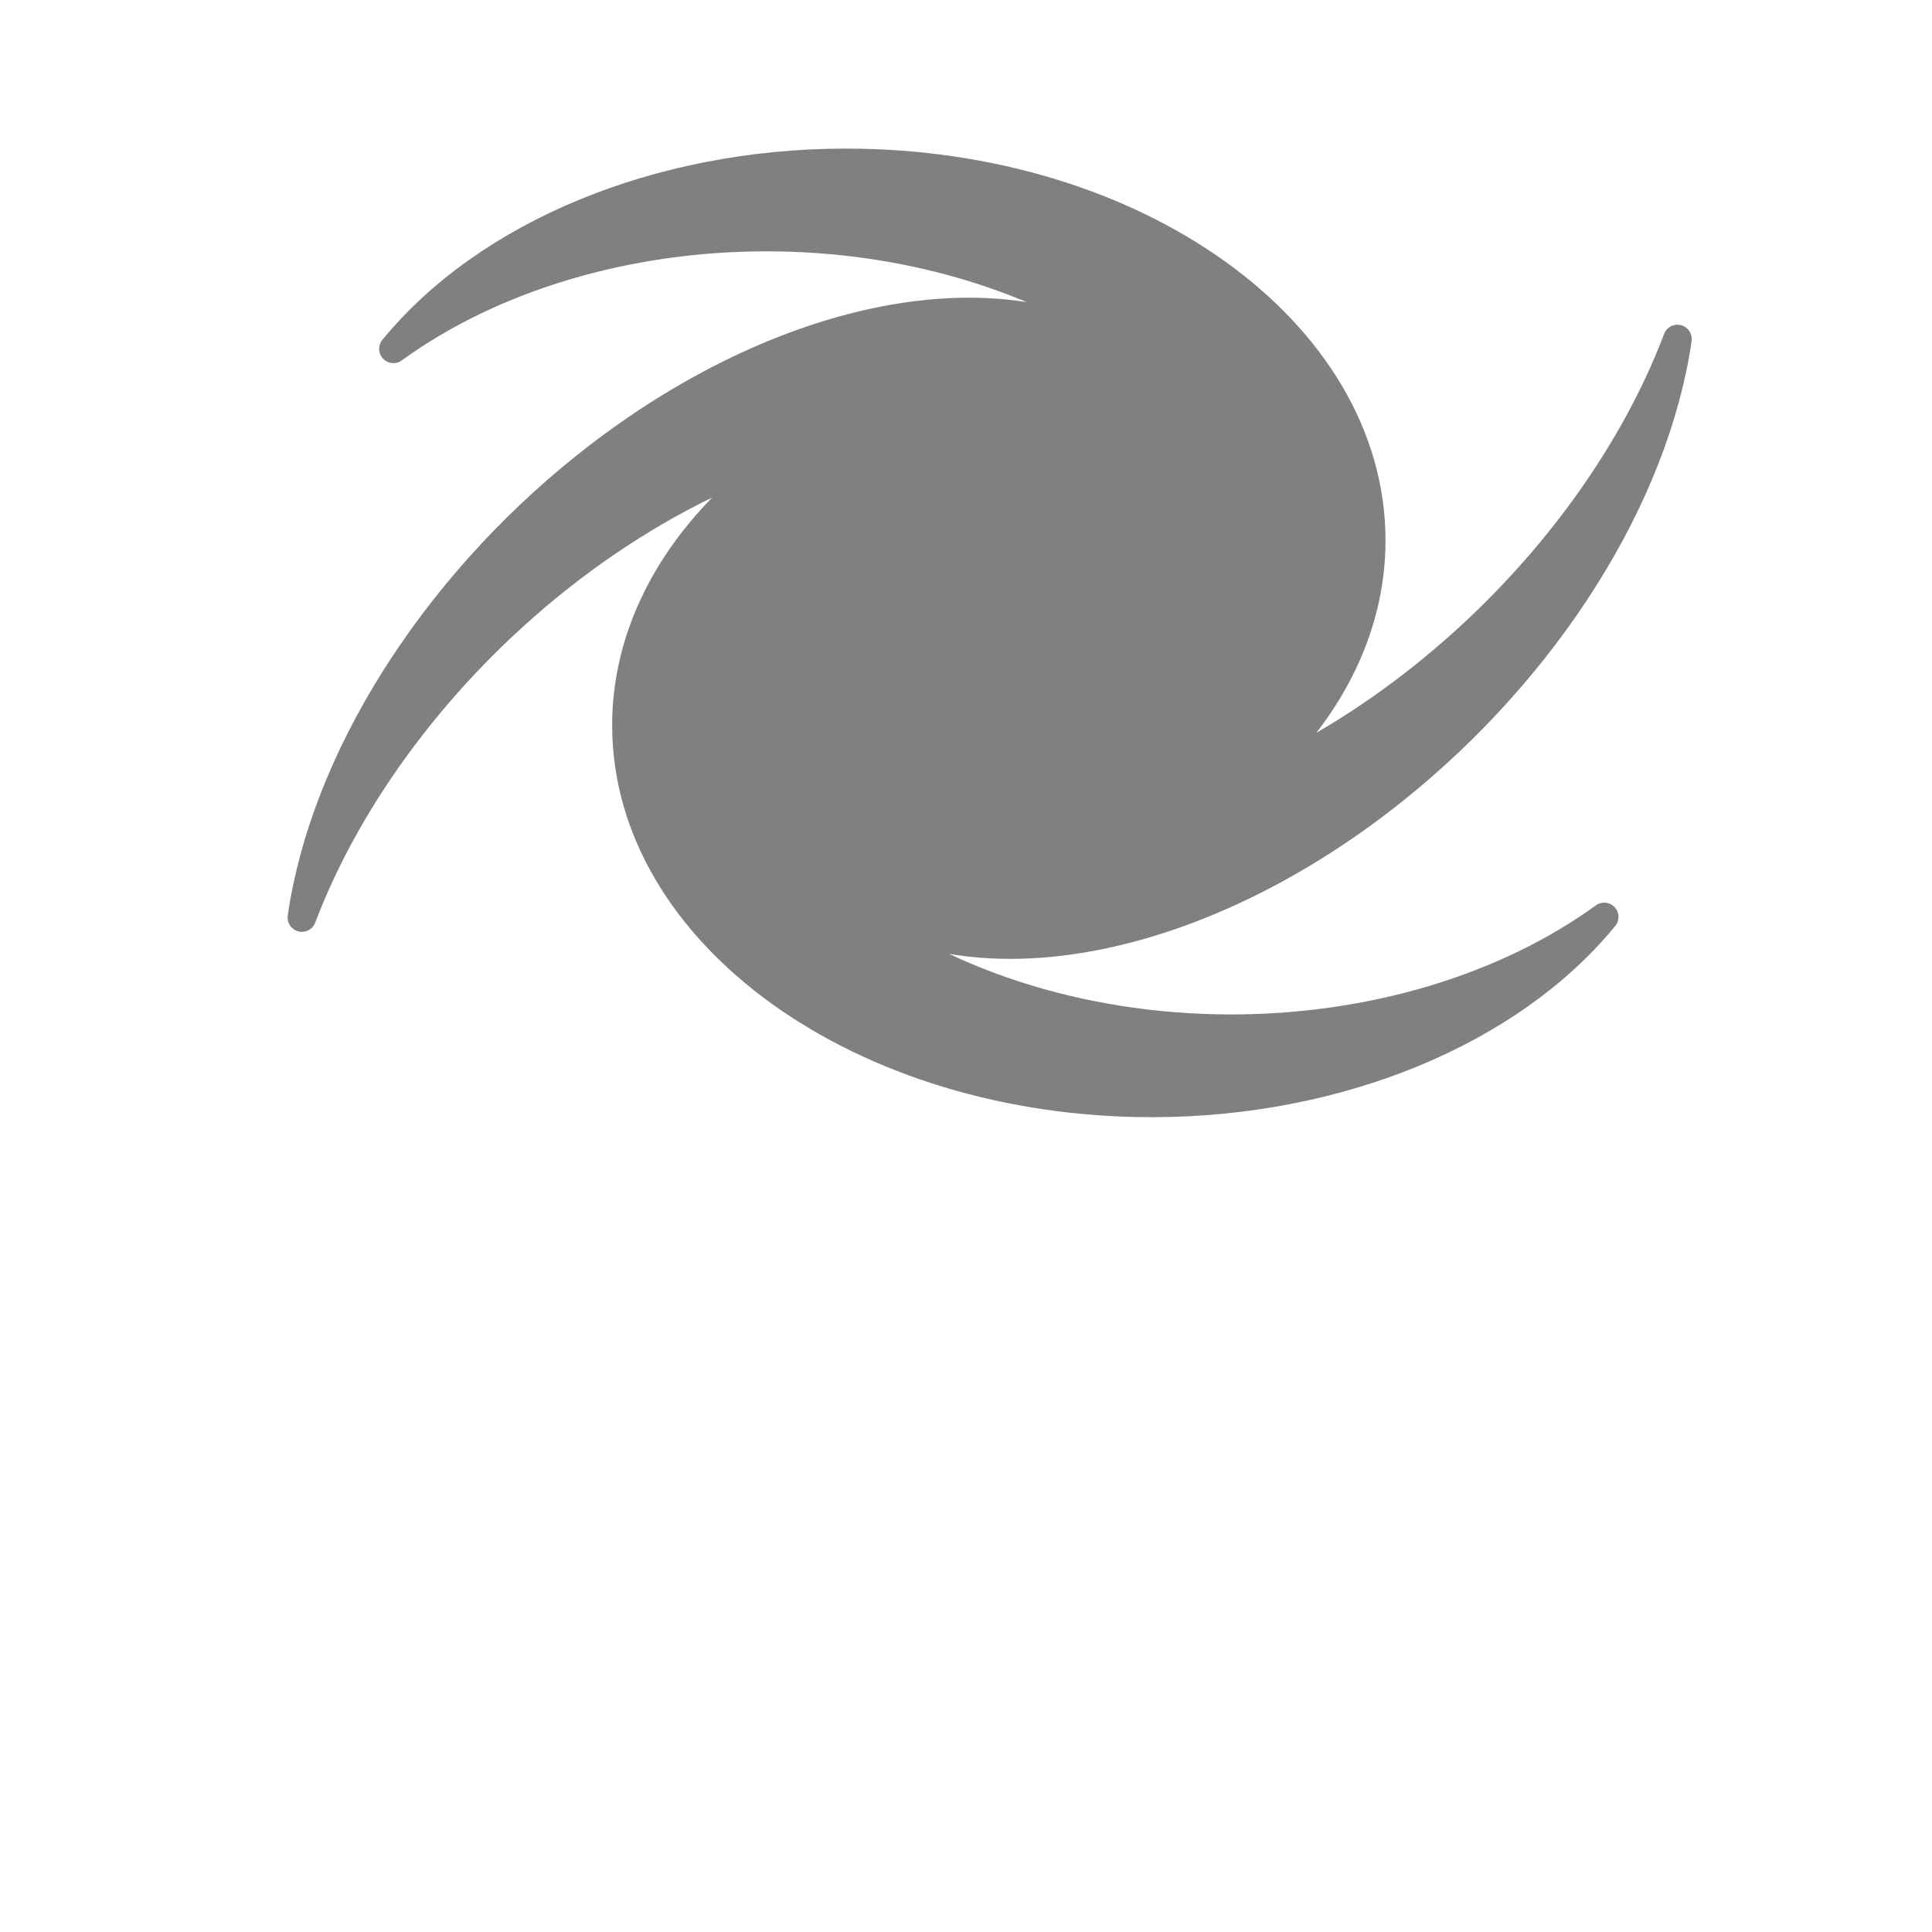
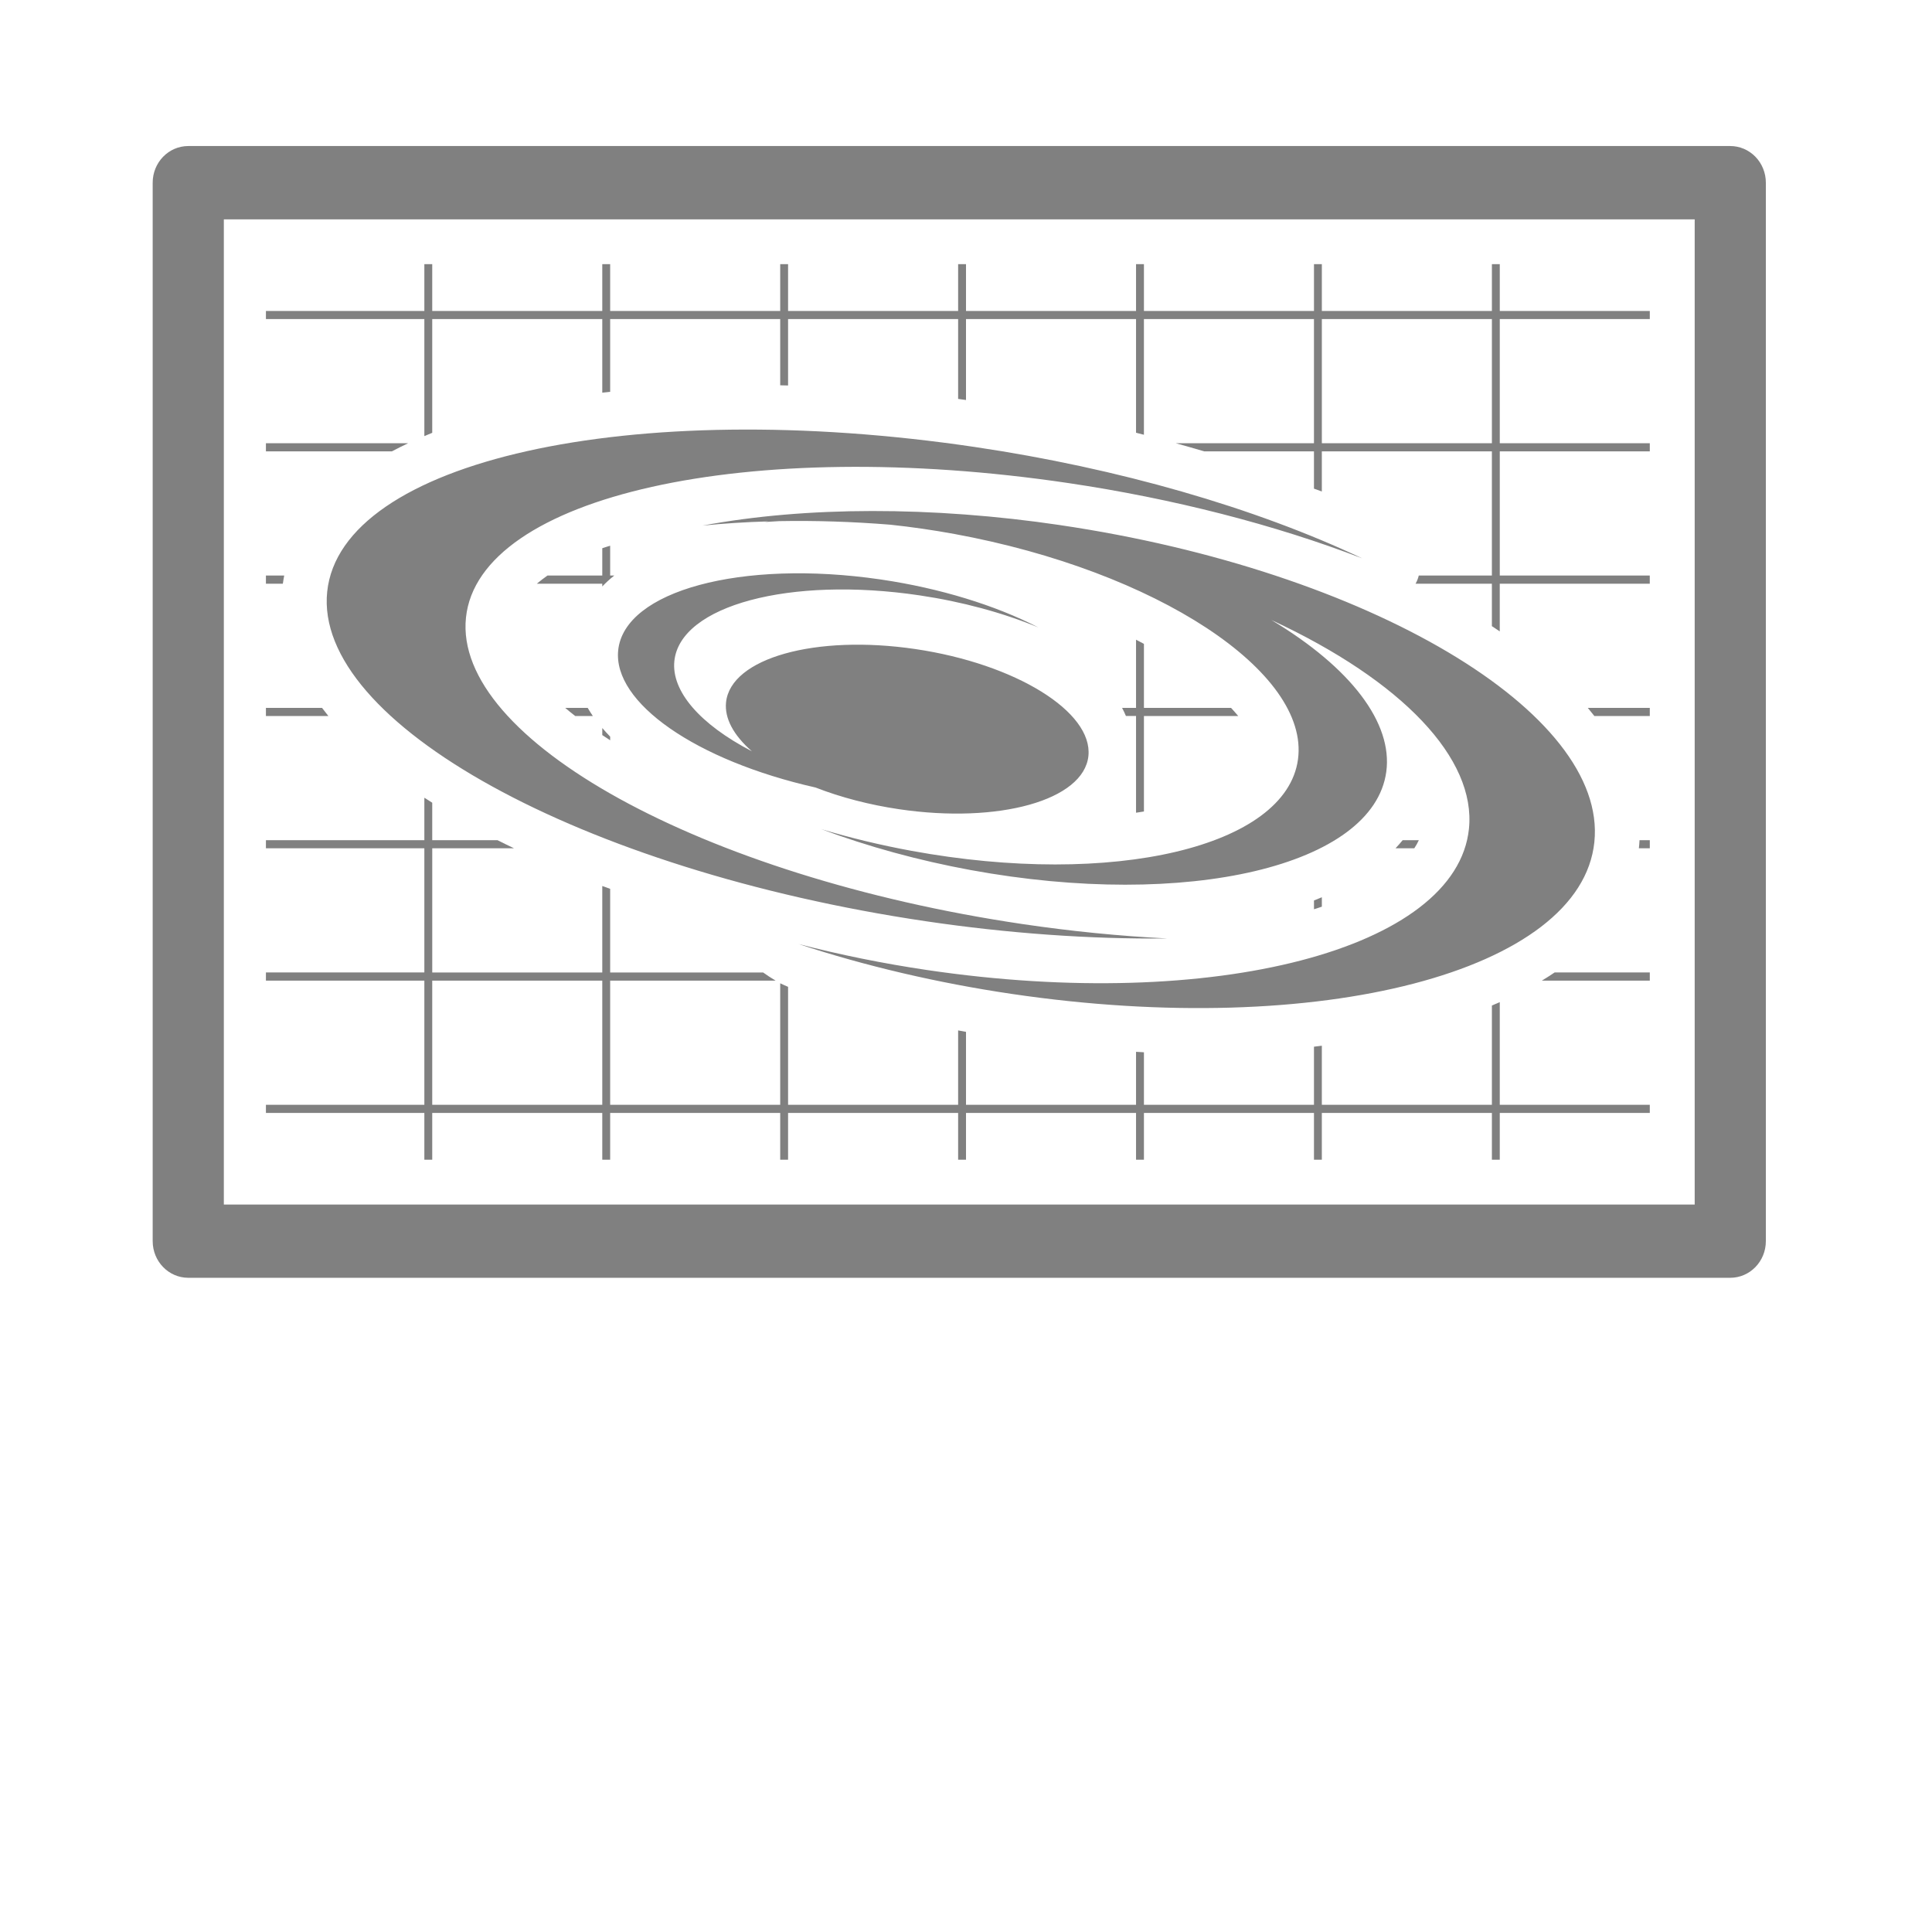
<svg xmlns="http://www.w3.org/2000/svg" width="256" height="256" viewBox="0 0 67.733 67.733" version="1.1" id="svg8">
  <defs id="defs2" />
-   <g id="layer1" transform="translate(0,-229.2666)">
-     <path id="path2010" style="fill:#808080;fill-opacity:1;stroke:#808080;stroke-width:1;stroke-linecap:round;stroke-linejoin:round;stroke-miterlimit:4;stroke-dasharray:none;stroke-opacity:1" d="m 29.592,234.976 a 18.415,13.242 0 0 0 -15.799,6.521 18.415,13.242 0 0 1 13.077,-3.919 18.415,13.242 0 0 1 12.671,3.633 8.926,13.179 63.831 0 0 -0.867,-0.008 12.434,19.61 45.667 0 0 -18.109,4.392 12.434,19.61 45.667 0 0 -0.056,0.044 12.434,19.61 45.667 0 0 -9.926,15.796 12.434,19.61 45.667 0 1 8.927,-11.853 12.434,19.61 45.667 0 1 8.838,-4.708 8.926,13.179 63.831 0 0 -1.835,1.562 18.415,13.242 0 0 1 0.785,-1.068 18.415,13.242 0 0 0 -5.337,9.323 18.415,13.242 0 0 0 18.415,13.242 18.415,13.242 0 0 0 0.067,0 18.415,13.242 0 0 0 15.799,-6.521 18.415,13.242 0 0 1 -13.077,3.919 18.415,13.242 0 0 1 -13.843,-4.509 8.926,13.179 63.831 0 0 0.529,0.077 12.434,19.61 45.667 0 0 18.976,-3.908 12.434,19.61 45.667 0 0 0.055,-0.044 12.434,19.61 45.667 0 0 9.927,-15.796 12.434,19.61 45.667 0 1 -8.927,11.853 12.434,19.61 45.667 0 1 -6.113,3.723 18.415,13.242 0 0 0 4.305,-8.509 18.415,13.242 0 0 0 -18.415,-13.242 18.415,13.242 0 0 0 -0.067,0 z m 14.383,20.749 a 18.415,13.242 0 0 1 -0.801,1.252 12.434,19.61 45.667 0 1 -1.213,0.449 8.926,13.179 63.831 0 0 2.015,-1.701 z" />
+   <g id="layer2">
+     <path id="path903" style="color:#000000;font-style:normal;font-variant:normal;font-weight:normal;font-stretch:normal;font-size:medium;line-height:normal;font-family:sans-serif;font-variant-ligatures:normal;font-variant-position:normal;font-variant-caps:normal;font-variant-numeric:normal;font-variant-alternates:normal;font-variant-east-asian:normal;font-feature-settings:normal;font-variation-settings:normal;text-indent:0;text-align:start;text-decoration:none;text-decoration-line:none;text-decoration-style:solid;text-decoration-color:#000000;letter-spacing:normal;word-spacing:normal;text-transform:none;writing-mode:lr-tb;direction:ltr;text-orientation:mixed;dominant-baseline:auto;baseline-shift:baseline;text-anchor:start;white-space:normal;shape-padding:0;shape-margin:0;inline-size:0;clip-rule:nonzero;display:inline;overflow:visible;visibility:visible;opacity:1;isolation:auto;mix-blend-mode:normal;color-interpolation:sRGB;color-interpolation-filters:linearRGB;solid-color:#000000;solid-opacity:1;vector-effect:none;fill:#808080;fill-opacity:1;fill-rule:nonzero;stroke:none;stroke-width:9.569;stroke-linecap:round;stroke-linejoin:round;stroke-miterlimit:4;stroke-dasharray:none;stroke-dashoffset:0;stroke-opacity:1;color-rendering:auto;image-rendering:auto;shape-rendering:auto;text-rendering:auto;enable-background:accumulate;stop-color:#000000;stop-opacity:1" d="m 24.941,19.35 a 4.716,4.855 0 0 0 -4.709,4.859 V 164.461 a 4.716,4.855 0 0 0 4.709,4.852 H 229.264 a 4.716,4.855 0 0 0 4.719,-4.852 V 24.209 a 4.716,4.855 0 0 0 -4.719,-4.859 z m 4.719,9.719 H 224.555 V 159.604 H 29.66 Z M 56.229,35 v 6.205 H 35.236 v 1.074 h 20.992 v 15.506 c 0.348,-0.147 0.695,-0.295 1.045,-0.436 V 42.279 h 22.531 v 9.752 c 0.348,-0.04 0.697,-0.074 1.045,-0.111 v -9.641 h 22.531 v 8.775 c 0.348,0.008 0.695,0.016 1.043,0.025 v -8.801 h 22.533 v 10.58 c 0.348,0.046 0.695,0.097 1.043,0.145 V 42.279 h 22.531 v 15.061 c 0.349,0.087 0.697,0.179 1.045,0.268 V 42.279 h 22.531 v 16.453 h -18.305 c 1.255,0.348 2.509,0.702 3.758,1.074 h 14.547 v 4.941 c 0.349,0.123 0.695,0.251 1.043,0.377 v -5.318 h 22.533 v 16.455 h -9.688 c -0.087,0.361 -0.223,0.723 -0.424,1.082 h 10.111 v 5.625 c 0.353,0.224 0.694,0.463 1.043,0.693 V 77.344 h 19.879 V 76.262 H 198.727 V 59.807 h 19.879 V 58.732 H 198.727 V 42.279 h 19.879 V 41.205 H 198.727 V 35 h -1.043 v 6.205 h -22.533 V 35 h -1.043 v 6.205 H 151.576 V 35 h -1.045 v 6.205 H 128 V 35 h -1.043 v 6.205 h -22.533 V 35 h -1.043 v 6.205 H 80.85 V 35 h -1.045 v 6.205 H 57.273 V 35 Z m 118.922,7.279 h 22.533 v 16.453 h -22.533 z M 35.236,58.732 v 1.074 h 16.691 c 0.71,-0.371 1.423,-0.734 2.146,-1.074 z m 45.613,13.578 c -0.348,0.112 -0.7,0.21 -1.045,0.33 v 3.621 h -7.26 c -0.483,0.338 -0.952,0.699 -1.412,1.082 h 8.672 v 0.365 c 0.497,-0.518 1.028,-1.002 1.592,-1.447 h -0.547 z m -45.613,3.951 v 1.082 h 2.244 c 0.054,-0.362 0.104,-0.724 0.18,-1.082 z m 115.295,8.502 v 9.035 h -1.85 c 0.188,0.35 0.357,0.708 0.51,1.074 h 1.34 v 12.818 c 0.349,-0.05 0.696,-0.109 1.045,-0.164 V 94.873 h 12.492 c -0.307,-0.366 -0.623,-0.724 -0.945,-1.074 h -11.547 v -8.482 c -0.349,-0.183 -0.693,-0.377 -1.045,-0.553 z M 35.236,93.799 v 1.074 h 8.273 c -0.286,-0.352 -0.564,-0.711 -0.836,-1.074 z m 39.656,0 c 0.437,0.363 0.871,0.728 1.324,1.074 h 2.338 C 78.313,94.524 78.09,94.163 77.875,93.799 Z m 135.5,0 c 0.294,0.353 0.584,0.71 0.867,1.074 h 7.346 V 93.799 Z M 79.805,96.467 v 0.936 c 0.35,0.232 0.696,0.463 1.045,0.689 v -0.486 c -0.361,-0.368 -0.709,-0.747 -1.045,-1.139 z m -23.576,9.234 v 5.625 H 35.236 v 1.074 h 20.992 v 16.455 H 35.236 v 1.082 h 20.992 v 16.455 H 35.236 v 1.074 h 20.992 v 6.203 h 1.045 v -6.203 h 22.531 v 6.203 h 1.045 v -6.203 h 22.531 v 6.203 h 1.043 v -6.203 h 22.533 v 6.203 H 128 v -6.203 h 22.531 v 6.203 h 1.045 v -6.203 h 22.531 v 6.203 h 1.043 v -6.203 h 22.533 v 6.203 h 1.043 v -6.203 h 19.879 v -1.074 h -19.879 v -13.605 c -0.348,0.15 -0.693,0.304 -1.043,0.447 v 13.158 h -22.533 v -7.83 c -0.348,0.043 -0.695,0.09 -1.043,0.131 v 7.699 h -22.531 v -6.961 c -0.349,-0.016 -0.696,-0.045 -1.045,-0.062 v 7.023 H 128 v -9.664 c -0.348,-0.062 -0.695,-0.131 -1.043,-0.195 v 9.859 h -22.533 v -15.633 c -0.348,-0.154 -0.7,-0.297 -1.043,-0.467 v 16.1 H 80.85 V 129.938 h 21.922 c -0.552,-0.328 -1.112,-0.686 -1.658,-1.082 H 80.85 v -11.08 c -0.348,-0.127 -0.698,-0.248 -1.045,-0.377 v 11.457 h -22.531 v -16.455 h 10.832 c -0.731,-0.355 -1.464,-0.704 -2.188,-1.074 h -8.645 v -4.963 c -0.349,-0.22 -0.698,-0.438 -1.045,-0.662 z m 129.631,5.625 c -0.302,0.37 -0.62,0.726 -0.945,1.074 h 2.486 c 0.227,-0.345 0.433,-0.701 0.602,-1.074 z m 31.385,0 c -0.018,0.359 -0.048,0.717 -0.086,1.074 h 1.447 v -1.074 z m -42.094,7.564 c -0.347,0.145 -0.692,0.291 -1.043,0.426 v 1.164 c 0.35,-0.11 0.697,-0.223 1.043,-0.34 z m 30.844,9.965 c -0.553,0.375 -1.119,0.735 -1.693,1.082 h 14.305 v -1.082 z M 57.273,129.938 h 22.531 v 16.455 h -22.531 z" transform="scale(0.2645833)" />
+     <path id="path1078" style="fill:#808080;fill-opacity:1;stroke:none;stroke-width:0.026;stroke-linecap:square;stroke-miterlimit:4;stroke-dasharray:none;stroke-opacity:1;paint-order:markers fill stroke" d="M 34.177,15.671 A 22.081,8.348 8.851 0 0 11.471,20.744 22.081,8.348 8.851 0 0 32.443,32.295 22.081,8.348 8.851 0 0 40.919,32.901 20.534,7.763 8.851 0 1 35.839,32.395 20.534,7.763 8.851 0 1 16.336,21.653 20.534,7.763 8.851 0 1 37.451,16.935 20.534,7.763 8.851 0 1 47.759,19.576 22.081,8.348 8.851 0 0 34.177,15.671 Z m 2.996,2.739 a 19.792,8.252 8.934 0 0 -12.539,0.016 18.405,7.674 8.934 0 1 2.301,-0.147 13.995,6.019 11.009 0 0 -0.145,0.023 13.015,5.597 11.009 0 1 0.526,-0.032 18.405,7.674 8.934 0 1 3.896,0.125 13.015,5.597 11.009 0 1 2.252,0.326 13.015,5.597 11.009 0 1 12.041,7.904 13.015,5.597 11.009 0 1 -13.554,3.203 13.015,5.597 11.009 0 1 -3.161,-0.76 13.995,6.019 11.009 0 0 5.236,1.434 13.995,6.019 11.009 0 0 14.575,-3.444 13.995,6.019 11.009 0 0 -4.029,-5.322 18.405,7.674 8.934 0 1 6.927,7.321 18.405,7.674 8.934 0 1 -18.996,4.951 18.405,7.674 8.934 0 1 -4.506,-0.911 19.792,8.252 8.934 0 0 7.472,1.748 19.792,8.252 8.934 0 0 20.427,-5.323 19.792,8.252 8.934 0 0 -18.723,-11.111 z m -6.314,1.903 a 8.944,3.803 8.988 0 0 -9.186,2.483 8.944,3.803 8.988 0 0 6.918,4.813 6.423,2.819 9.018 0 0 2.923,0.76 6.423,2.819 9.018 0 0 6.644,-1.866 6.423,2.819 9.018 0 0 -6.06,-3.747 6.423,2.819 9.018 0 0 -6.644,1.866 6.423,2.819 9.018 0 0 0.908,1.718 8.317,3.537 8.988 0 1 -2.72,-3.166 8.317,3.537 8.988 0 1 8.593,-2.302 8.317,3.537 8.988 0 1 4.169,1.125 8.944,3.803 8.988 0 0 -5.491,-1.676 8.944,3.803 8.988 0 0 -0.053,-0.008 z" />
  </g>
</svg>
